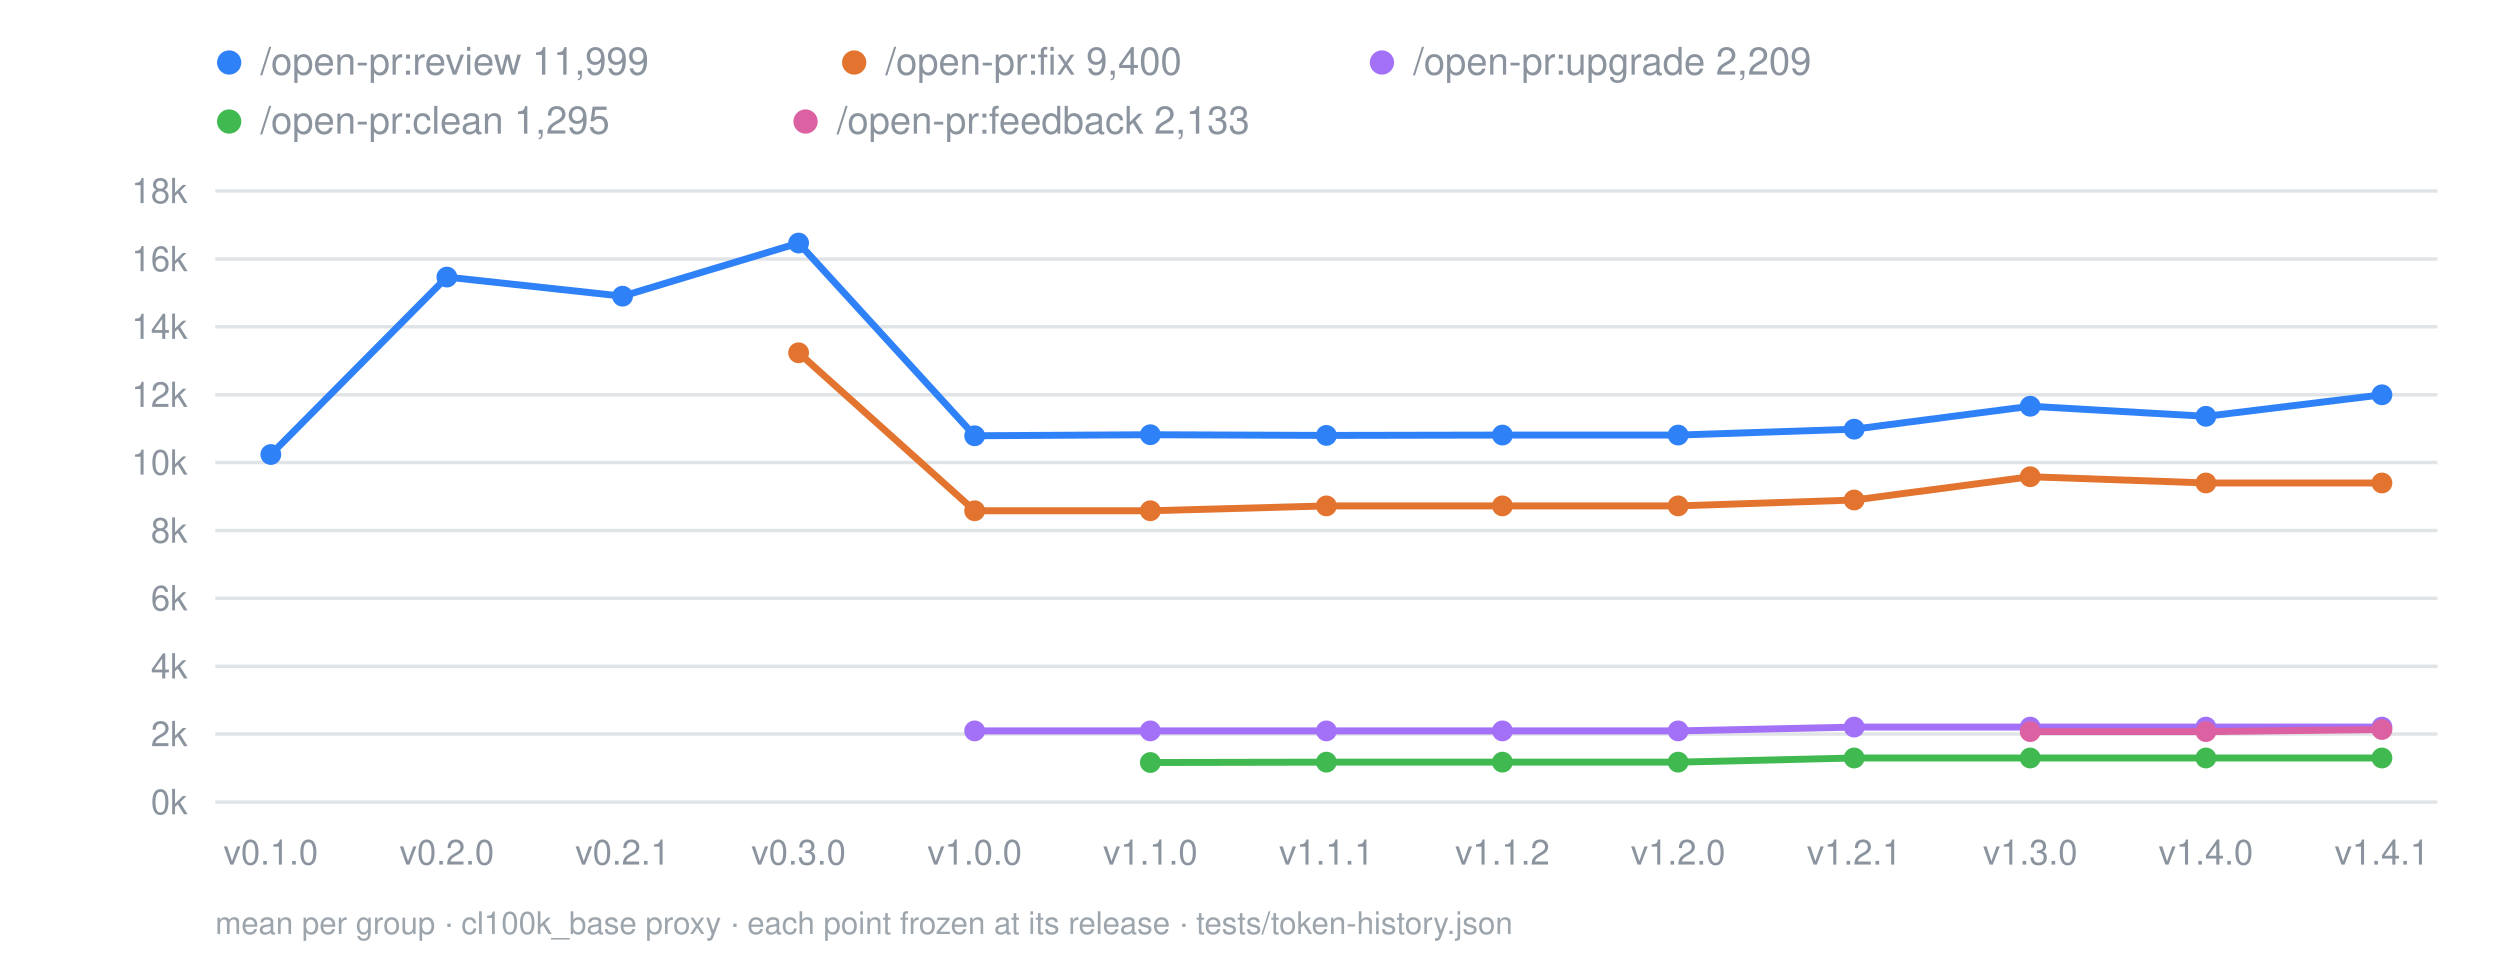
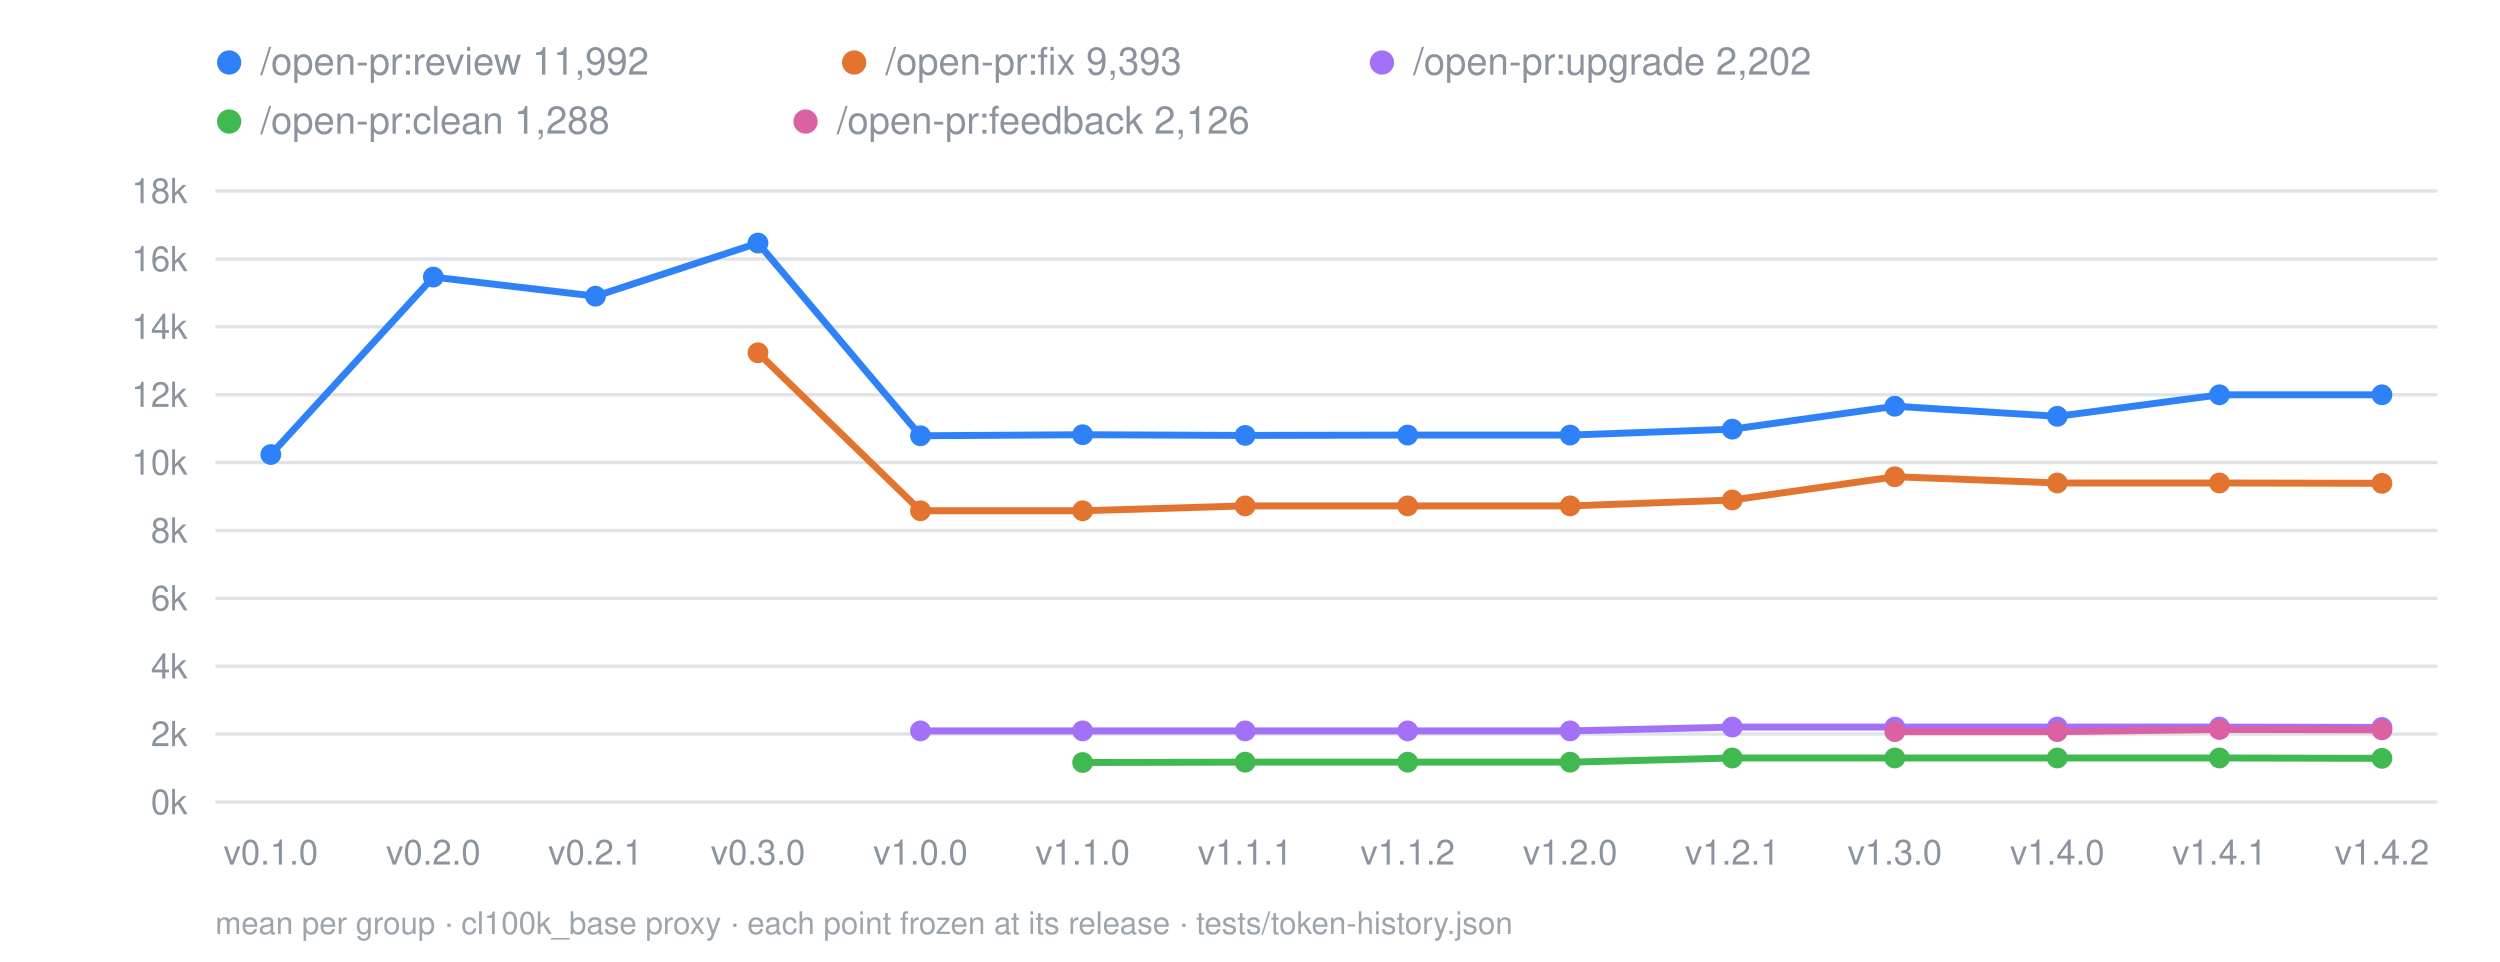
<svg xmlns="http://www.w3.org/2000/svg" viewBox="0 0 720 277" width="720" height="277" font-family="system-ui,-apple-system,Segoe UI,Helvetica,Arial,sans-serif" role="img" aria-label="Context cost per release, one line per command">
  <line x1="62" y1="231.0" x2="702" y2="231.0" stroke="#8b949e" stroke-opacity="0.25" />
  <text x="54" y="234.5" text-anchor="end" font-size="10" fill="#8b949e">0k</text>
  <line x1="62" y1="211.4" x2="702" y2="211.4" stroke="#8b949e" stroke-opacity="0.25" />
  <text x="54" y="214.9" text-anchor="end" font-size="10" fill="#8b949e">2k</text>
  <line x1="62" y1="191.9" x2="702" y2="191.9" stroke="#8b949e" stroke-opacity="0.25" />
  <text x="54" y="195.4" text-anchor="end" font-size="10" fill="#8b949e">4k</text>
  <line x1="62" y1="172.3" x2="702" y2="172.3" stroke="#8b949e" stroke-opacity="0.25" />
  <text x="54" y="175.8" text-anchor="end" font-size="10" fill="#8b949e">6k</text>
  <line x1="62" y1="152.8" x2="702" y2="152.8" stroke="#8b949e" stroke-opacity="0.25" />
  <text x="54" y="156.3" text-anchor="end" font-size="10" fill="#8b949e">8k</text>
  <line x1="62" y1="133.2" x2="702" y2="133.2" stroke="#8b949e" stroke-opacity="0.25" />
  <text x="54" y="136.7" text-anchor="end" font-size="10" fill="#8b949e">10k</text>
  <line x1="62" y1="113.7" x2="702" y2="113.7" stroke="#8b949e" stroke-opacity="0.25" />
  <text x="54" y="117.2" text-anchor="end" font-size="10" fill="#8b949e">12k</text>
  <line x1="62" y1="94.1" x2="702" y2="94.1" stroke="#8b949e" stroke-opacity="0.25" />
  <text x="54" y="97.6" text-anchor="end" font-size="10" fill="#8b949e">14k</text>
  <line x1="62" y1="74.6" x2="702" y2="74.6" stroke="#8b949e" stroke-opacity="0.25" />
  <text x="54" y="78.1" text-anchor="end" font-size="10" fill="#8b949e">16k</text>
  <line x1="62" y1="55.0" x2="702" y2="55.0" stroke="#8b949e" stroke-opacity="0.25" />
  <text x="54" y="58.5" text-anchor="end" font-size="10" fill="#8b949e">18k</text>
  <text x="78.0" y="249.0" text-anchor="middle" font-size="10" fill="#8b949e">v0.1.0</text>
-   <text x="128.7" y="249.0" text-anchor="middle" font-size="10" fill="#8b949e">v0.2.0</text>
-   <text x="179.3" y="249.0" text-anchor="middle" font-size="10" fill="#8b949e">v0.2.1</text>
-   <text x="230.0" y="249.0" text-anchor="middle" font-size="10" fill="#8b949e">v0.3.0</text>
-   <text x="280.7" y="249.0" text-anchor="middle" font-size="10" fill="#8b949e">v1.0.0</text>
-   <text x="331.3" y="249.0" text-anchor="middle" font-size="10" fill="#8b949e">v1.1.0</text>
-   <text x="382.0" y="249.0" text-anchor="middle" font-size="10" fill="#8b949e">v1.1.1</text>
-   <text x="432.7" y="249.0" text-anchor="middle" font-size="10" fill="#8b949e">v1.1.2</text>
-   <text x="483.3" y="249.0" text-anchor="middle" font-size="10" fill="#8b949e">v1.2.0</text>
-   <text x="534.0" y="249.0" text-anchor="middle" font-size="10" fill="#8b949e">v1.2.1</text>
-   <text x="584.7" y="249.0" text-anchor="middle" font-size="10" fill="#8b949e">v1.3.0</text>
-   <text x="635.3" y="249.0" text-anchor="middle" font-size="10" fill="#8b949e">v1.4.0</text>
-   <text x="686.0" y="249.0" text-anchor="middle" font-size="10" fill="#8b949e">v1.4.1</text>
-   <polyline points="78.0,130.9 128.7,79.8 179.3,85.3 230.0,70.0 280.7,125.5 331.3,125.2 382.0,125.4 432.7,125.3 483.3,125.3 534.0,123.6 584.7,117.0 635.3,119.9 686.0,113.7" fill="none" stroke="#2f81f7" stroke-width="2" stroke-linejoin="round" />
+   <text x="124.8" y="249.0" text-anchor="middle" font-size="10" fill="#8b949e">v0.2.0</text>
+   <text x="171.5" y="249.0" text-anchor="middle" font-size="10" fill="#8b949e">v0.2.1</text>
+   <text x="218.3" y="249.0" text-anchor="middle" font-size="10" fill="#8b949e">v0.3.0</text>
+   <text x="265.1" y="249.0" text-anchor="middle" font-size="10" fill="#8b949e">v1.0.0</text>
+   <text x="311.8" y="249.0" text-anchor="middle" font-size="10" fill="#8b949e">v1.1.0</text>
+   <text x="358.6" y="249.0" text-anchor="middle" font-size="10" fill="#8b949e">v1.1.1</text>
+   <text x="405.4" y="249.0" text-anchor="middle" font-size="10" fill="#8b949e">v1.1.2</text>
+   <text x="452.2" y="249.0" text-anchor="middle" font-size="10" fill="#8b949e">v1.2.0</text>
+   <text x="498.9" y="249.0" text-anchor="middle" font-size="10" fill="#8b949e">v1.2.1</text>
+   <text x="545.7" y="249.0" text-anchor="middle" font-size="10" fill="#8b949e">v1.3.0</text>
+   <text x="592.5" y="249.0" text-anchor="middle" font-size="10" fill="#8b949e">v1.4.0</text>
+   <text x="639.2" y="249.0" text-anchor="middle" font-size="10" fill="#8b949e">v1.4.1</text>
+   <text x="686.0" y="249.0" text-anchor="middle" font-size="10" fill="#8b949e">v1.4.2</text>
+   <polyline points="78.0,130.9 124.8,79.8 171.5,85.3 218.3,70.0 265.1,125.5 311.8,125.2 358.6,125.4 405.4,125.3 452.2,125.3 498.9,123.6 545.7,117.0 592.5,119.9 639.2,113.7 686.0,113.7" fill="none" stroke="#2f81f7" stroke-width="2" stroke-linejoin="round" />
  <circle cx="78.0" cy="130.9" r="3" fill="#2f81f7" />
-   <circle cx="128.7" cy="79.8" r="3" fill="#2f81f7" />
-   <circle cx="179.3" cy="85.3" r="3" fill="#2f81f7" />
-   <circle cx="230.0" cy="70.0" r="3" fill="#2f81f7" />
-   <circle cx="280.7" cy="125.5" r="3" fill="#2f81f7" />
-   <circle cx="331.3" cy="125.2" r="3" fill="#2f81f7" />
-   <circle cx="382.0" cy="125.4" r="3" fill="#2f81f7" />
-   <circle cx="432.7" cy="125.3" r="3" fill="#2f81f7" />
-   <circle cx="483.3" cy="125.3" r="3" fill="#2f81f7" />
-   <circle cx="534.0" cy="123.6" r="3" fill="#2f81f7" />
-   <circle cx="584.7" cy="117.0" r="3" fill="#2f81f7" />
-   <circle cx="635.3" cy="119.9" r="3" fill="#2f81f7" />
+   <circle cx="124.8" cy="79.8" r="3" fill="#2f81f7" />
+   <circle cx="171.5" cy="85.3" r="3" fill="#2f81f7" />
+   <circle cx="218.3" cy="70.0" r="3" fill="#2f81f7" />
+   <circle cx="265.1" cy="125.5" r="3" fill="#2f81f7" />
+   <circle cx="311.8" cy="125.2" r="3" fill="#2f81f7" />
+   <circle cx="358.6" cy="125.4" r="3" fill="#2f81f7" />
+   <circle cx="405.4" cy="125.3" r="3" fill="#2f81f7" />
+   <circle cx="452.2" cy="125.3" r="3" fill="#2f81f7" />
+   <circle cx="498.9" cy="123.6" r="3" fill="#2f81f7" />
+   <circle cx="545.7" cy="117.0" r="3" fill="#2f81f7" />
+   <circle cx="592.5" cy="119.9" r="3" fill="#2f81f7" />
+   <circle cx="639.2" cy="113.7" r="3" fill="#2f81f7" />
  <circle cx="686.0" cy="113.7" r="3" fill="#2f81f7" />
-   <polyline points="230.0,101.6 280.7,147.1 331.3,147.1 382.0,145.7 432.7,145.7 483.3,145.7 534.0,144.0 584.7,137.3 635.3,139.1 686.0,139.1" fill="none" stroke="#e3742f" stroke-width="2" stroke-linejoin="round" />
-   <circle cx="230.0" cy="101.6" r="3" fill="#e3742f" />
-   <circle cx="280.7" cy="147.1" r="3" fill="#e3742f" />
-   <circle cx="331.3" cy="147.1" r="3" fill="#e3742f" />
-   <circle cx="382.0" cy="145.7" r="3" fill="#e3742f" />
-   <circle cx="432.7" cy="145.7" r="3" fill="#e3742f" />
-   <circle cx="483.3" cy="145.7" r="3" fill="#e3742f" />
-   <circle cx="534.0" cy="144.0" r="3" fill="#e3742f" />
-   <circle cx="584.7" cy="137.3" r="3" fill="#e3742f" />
-   <circle cx="635.3" cy="139.1" r="3" fill="#e3742f" />
-   <circle cx="686.0" cy="139.1" r="3" fill="#e3742f" />
-   <polyline points="280.7,210.5 331.3,210.5 382.0,210.5 432.7,210.5 483.3,210.5 534.0,209.4 584.7,209.4 635.3,209.4 686.0,209.4" fill="none" stroke="#a371f7" stroke-width="2" stroke-linejoin="round" />
-   <circle cx="280.7" cy="210.5" r="3" fill="#a371f7" />
-   <circle cx="331.3" cy="210.5" r="3" fill="#a371f7" />
-   <circle cx="382.0" cy="210.5" r="3" fill="#a371f7" />
-   <circle cx="432.7" cy="210.5" r="3" fill="#a371f7" />
-   <circle cx="483.3" cy="210.5" r="3" fill="#a371f7" />
-   <circle cx="534.0" cy="209.4" r="3" fill="#a371f7" />
-   <circle cx="584.7" cy="209.4" r="3" fill="#a371f7" />
-   <circle cx="635.3" cy="209.4" r="3" fill="#a371f7" />
-   <circle cx="686.0" cy="209.4" r="3" fill="#a371f7" />
-   <polyline points="331.3,219.6 382.0,219.5 432.7,219.5 483.3,219.5 534.0,218.3 584.7,218.3 635.3,218.3 686.0,218.3" fill="none" stroke="#3fb950" stroke-width="2" stroke-linejoin="round" />
-   <circle cx="331.3" cy="219.6" r="3" fill="#3fb950" />
-   <circle cx="382.0" cy="219.5" r="3" fill="#3fb950" />
-   <circle cx="432.7" cy="219.5" r="3" fill="#3fb950" />
-   <circle cx="483.3" cy="219.5" r="3" fill="#3fb950" />
-   <circle cx="534.0" cy="218.3" r="3" fill="#3fb950" />
-   <circle cx="584.7" cy="218.3" r="3" fill="#3fb950" />
-   <circle cx="635.3" cy="218.3" r="3" fill="#3fb950" />
-   <circle cx="686.0" cy="218.3" r="3" fill="#3fb950" />
-   <polyline points="584.7,210.7 635.3,210.7 686.0,210.1" fill="none" stroke="#db61a2" stroke-width="2" stroke-linejoin="round" />
-   <circle cx="584.7" cy="210.7" r="3" fill="#db61a2" />
-   <circle cx="635.3" cy="210.7" r="3" fill="#db61a2" />
-   <circle cx="686.0" cy="210.1" r="3" fill="#db61a2" />
+   <polyline points="218.3,101.6 265.1,147.1 311.8,147.1 358.6,145.7 405.4,145.7 452.2,145.7 498.9,144.0 545.7,137.3 592.5,139.1 639.2,139.1 686.0,139.2" fill="none" stroke="#e3742f" stroke-width="2" stroke-linejoin="round" />
+   <circle cx="218.3" cy="101.6" r="3" fill="#e3742f" />
+   <circle cx="265.1" cy="147.1" r="3" fill="#e3742f" />
+   <circle cx="311.8" cy="147.1" r="3" fill="#e3742f" />
+   <circle cx="358.6" cy="145.7" r="3" fill="#e3742f" />
+   <circle cx="405.4" cy="145.7" r="3" fill="#e3742f" />
+   <circle cx="452.2" cy="145.7" r="3" fill="#e3742f" />
+   <circle cx="498.9" cy="144.0" r="3" fill="#e3742f" />
+   <circle cx="545.7" cy="137.3" r="3" fill="#e3742f" />
+   <circle cx="592.5" cy="139.1" r="3" fill="#e3742f" />
+   <circle cx="639.2" cy="139.1" r="3" fill="#e3742f" />
+   <circle cx="686.0" cy="139.2" r="3" fill="#e3742f" />
+   <polyline points="265.1,210.5 311.8,210.5 358.6,210.5 405.4,210.5 452.2,210.5 498.9,209.4 545.7,209.4 592.5,209.4 639.2,209.4 686.0,209.5" fill="none" stroke="#a371f7" stroke-width="2" stroke-linejoin="round" />
+   <circle cx="265.1" cy="210.5" r="3" fill="#a371f7" />
+   <circle cx="311.8" cy="210.5" r="3" fill="#a371f7" />
+   <circle cx="358.6" cy="210.5" r="3" fill="#a371f7" />
+   <circle cx="405.4" cy="210.5" r="3" fill="#a371f7" />
+   <circle cx="452.2" cy="210.5" r="3" fill="#a371f7" />
+   <circle cx="498.9" cy="209.4" r="3" fill="#a371f7" />
+   <circle cx="545.7" cy="209.4" r="3" fill="#a371f7" />
+   <circle cx="592.5" cy="209.4" r="3" fill="#a371f7" />
+   <circle cx="639.2" cy="209.4" r="3" fill="#a371f7" />
+   <circle cx="686.0" cy="209.5" r="3" fill="#a371f7" />
+   <polyline points="311.8,219.6 358.6,219.5 405.4,219.5 452.2,219.5 498.9,218.3 545.7,218.3 592.5,218.3 639.2,218.3 686.0,218.4" fill="none" stroke="#3fb950" stroke-width="2" stroke-linejoin="round" />
+   <circle cx="311.8" cy="219.6" r="3" fill="#3fb950" />
+   <circle cx="358.6" cy="219.5" r="3" fill="#3fb950" />
+   <circle cx="405.4" cy="219.5" r="3" fill="#3fb950" />
+   <circle cx="452.2" cy="219.5" r="3" fill="#3fb950" />
+   <circle cx="498.9" cy="218.3" r="3" fill="#3fb950" />
+   <circle cx="545.7" cy="218.3" r="3" fill="#3fb950" />
+   <circle cx="592.5" cy="218.3" r="3" fill="#3fb950" />
+   <circle cx="639.2" cy="218.3" r="3" fill="#3fb950" />
+   <circle cx="686.0" cy="218.4" r="3" fill="#3fb950" />
+   <polyline points="545.7,210.7 592.5,210.7 639.2,210.1 686.0,210.2" fill="none" stroke="#db61a2" stroke-width="2" stroke-linejoin="round" />
+   <circle cx="545.7" cy="210.7" r="3" fill="#db61a2" />
+   <circle cx="592.5" cy="210.7" r="3" fill="#db61a2" />
+   <circle cx="639.2" cy="210.1" r="3" fill="#db61a2" />
+   <circle cx="686.0" cy="210.2" r="3" fill="#db61a2" />
  <circle cx="66" cy="18" r="3.5" fill="#2f81f7" />
-   <text x="75" y="21.5" font-size="11" fill="#8b949e">/open-pr:review 11,999</text>
+   <text x="75" y="21.5" font-size="11" fill="#8b949e">/open-pr:review 11,992</text>
  <circle cx="246.0" cy="18" r="3.5" fill="#e3742f" />
-   <text x="255.0" y="21.5" font-size="11" fill="#8b949e">/open-pr:fix 9,400</text>
+   <text x="255.0" y="21.5" font-size="11" fill="#8b949e">/open-pr:fix 9,393</text>
  <circle cx="398.0" cy="18" r="3.5" fill="#a371f7" />
-   <text x="407.0" y="21.5" font-size="11" fill="#8b949e">/open-pr:upgrade 2,209</text>
+   <text x="407.0" y="21.5" font-size="11" fill="#8b949e">/open-pr:upgrade 2,202</text>
  <circle cx="66" cy="35" r="3.5" fill="#3fb950" />
-   <text x="75" y="38.5" font-size="11" fill="#8b949e">/open-pr:clean 1,295</text>
+   <text x="75" y="38.5" font-size="11" fill="#8b949e">/open-pr:clean 1,288</text>
  <circle cx="232.0" cy="35" r="3.5" fill="#db61a2" />
-   <text x="241.0" y="38.5" font-size="11" fill="#8b949e">/open-pr:feedback 2,133</text>
+   <text x="241.0" y="38.5" font-size="11" fill="#8b949e">/open-pr:feedback 2,126</text>
  <text x="62" y="269" font-size="9" fill="#8b949e" fill-opacity="0.85">mean per group · cl100k_base proxy · each point frozen at its release · tests/token-history.json</text>
</svg>
